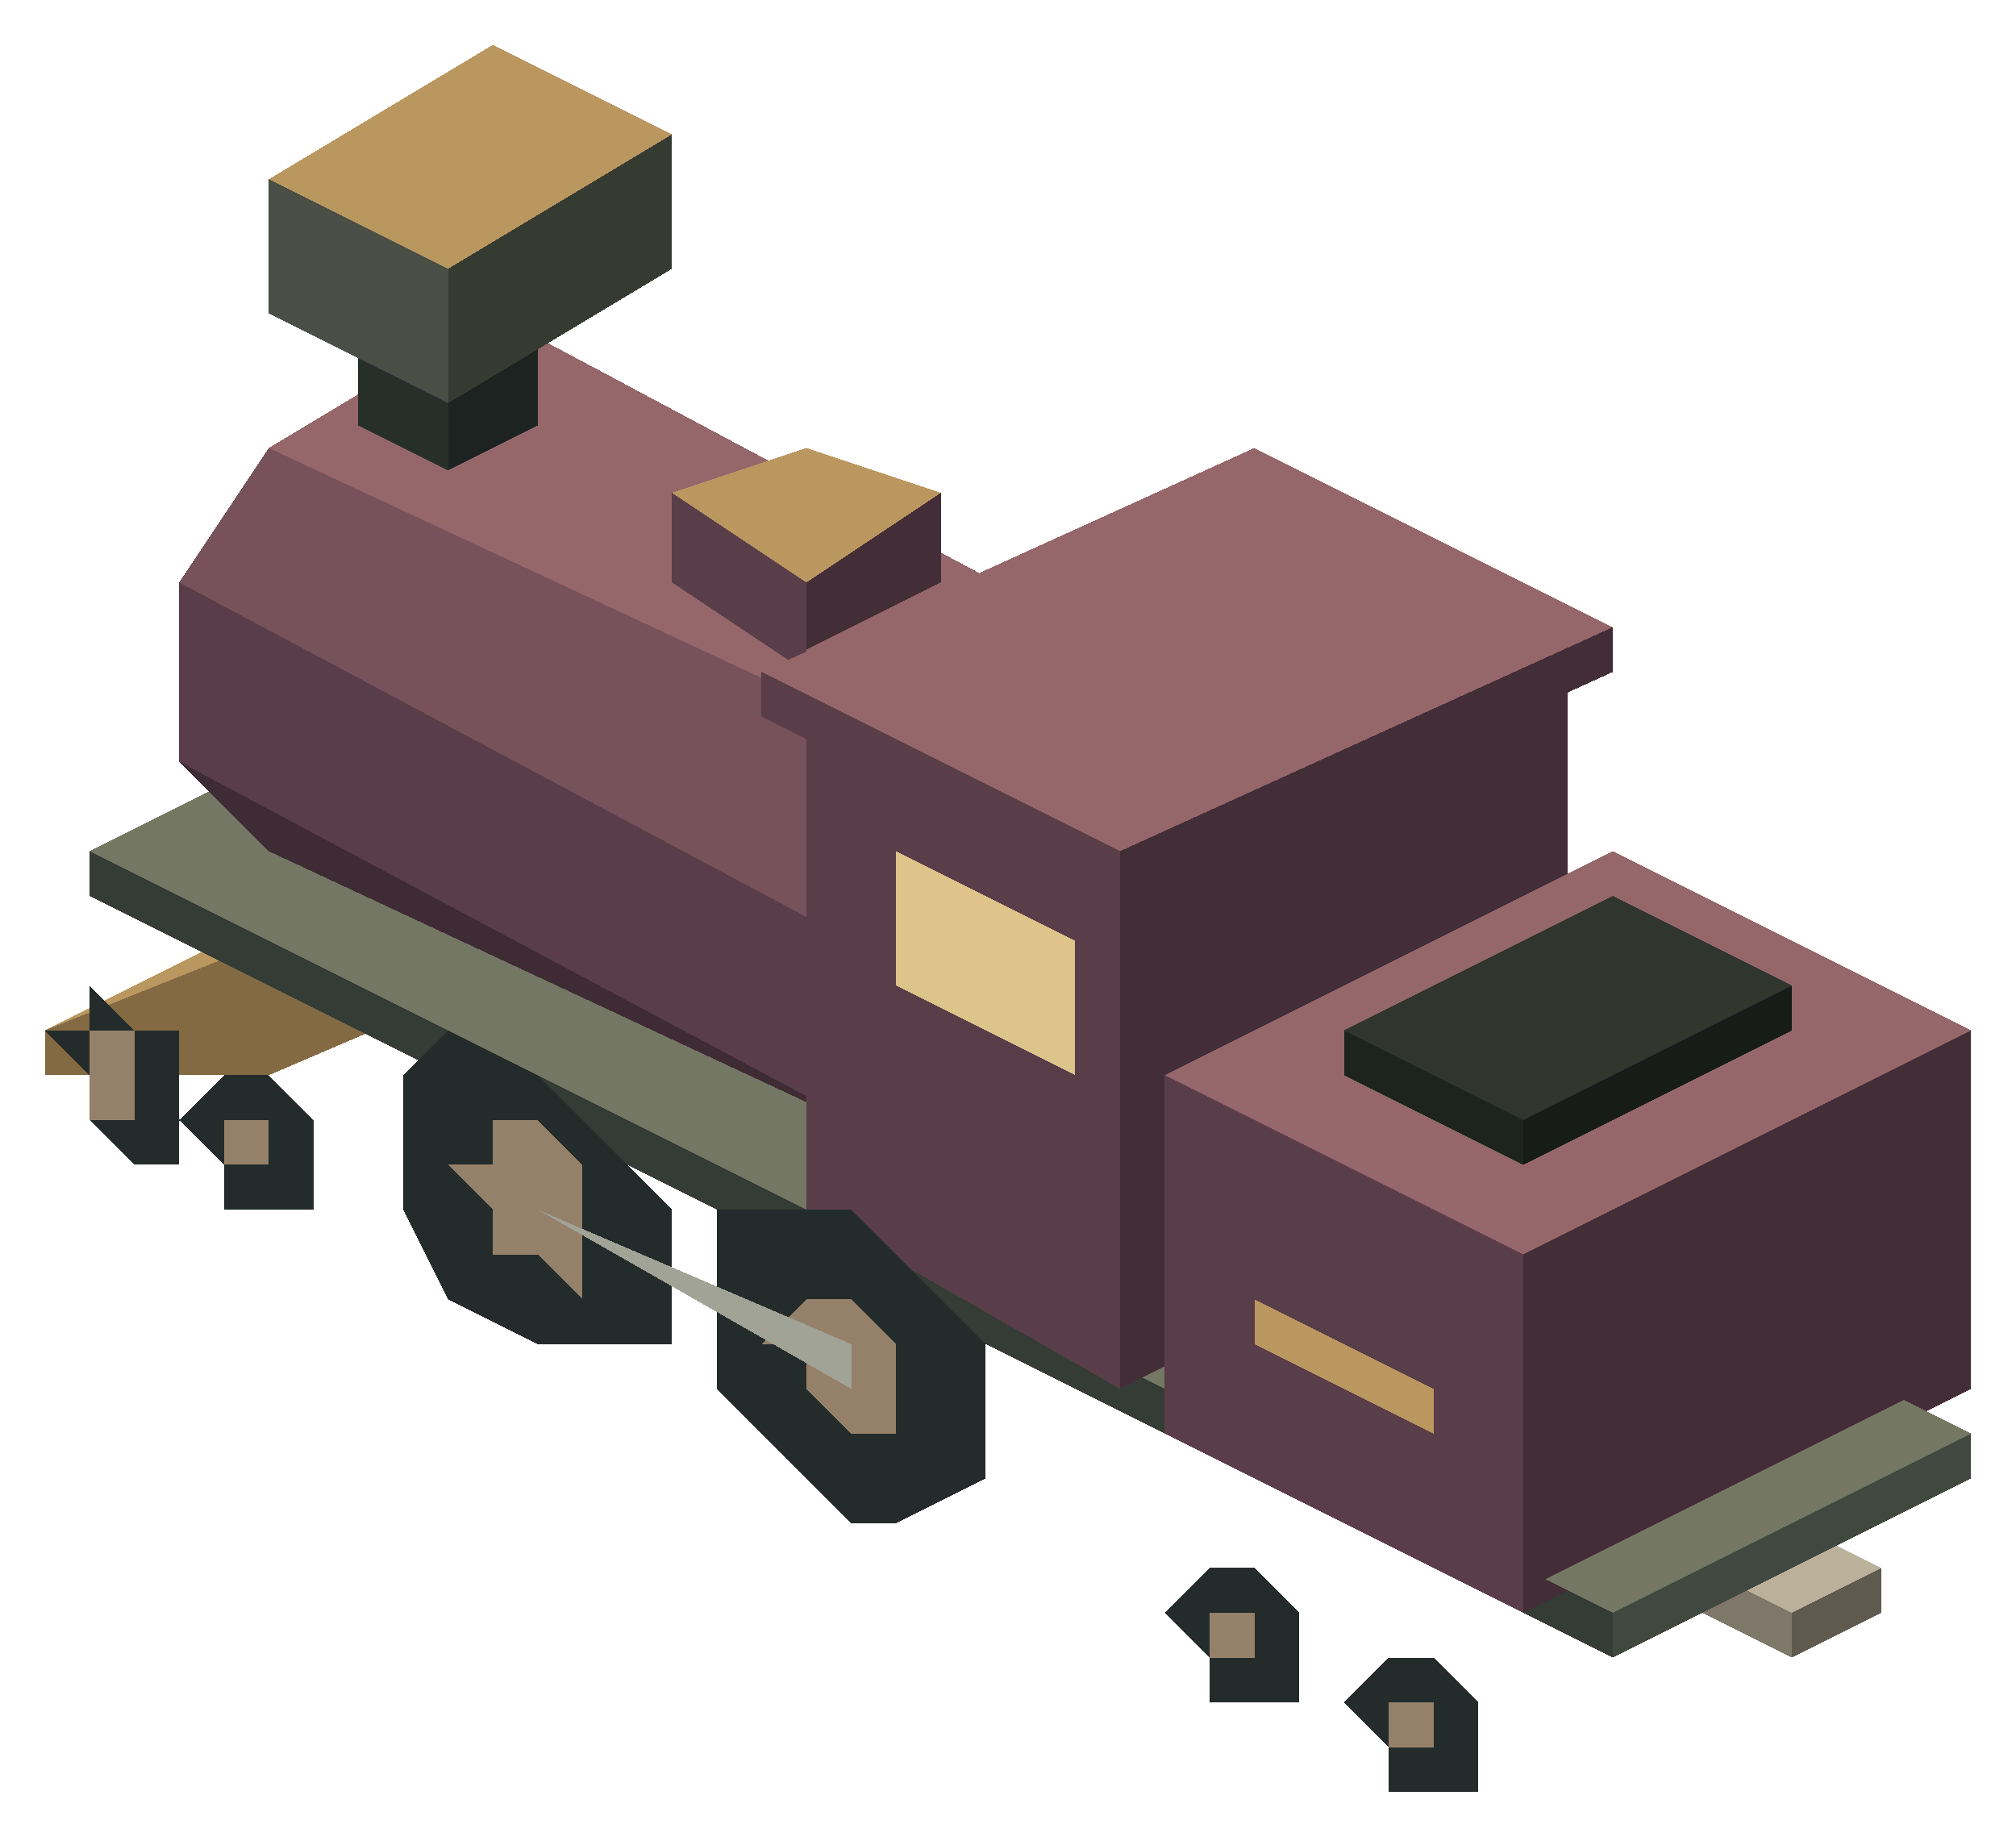
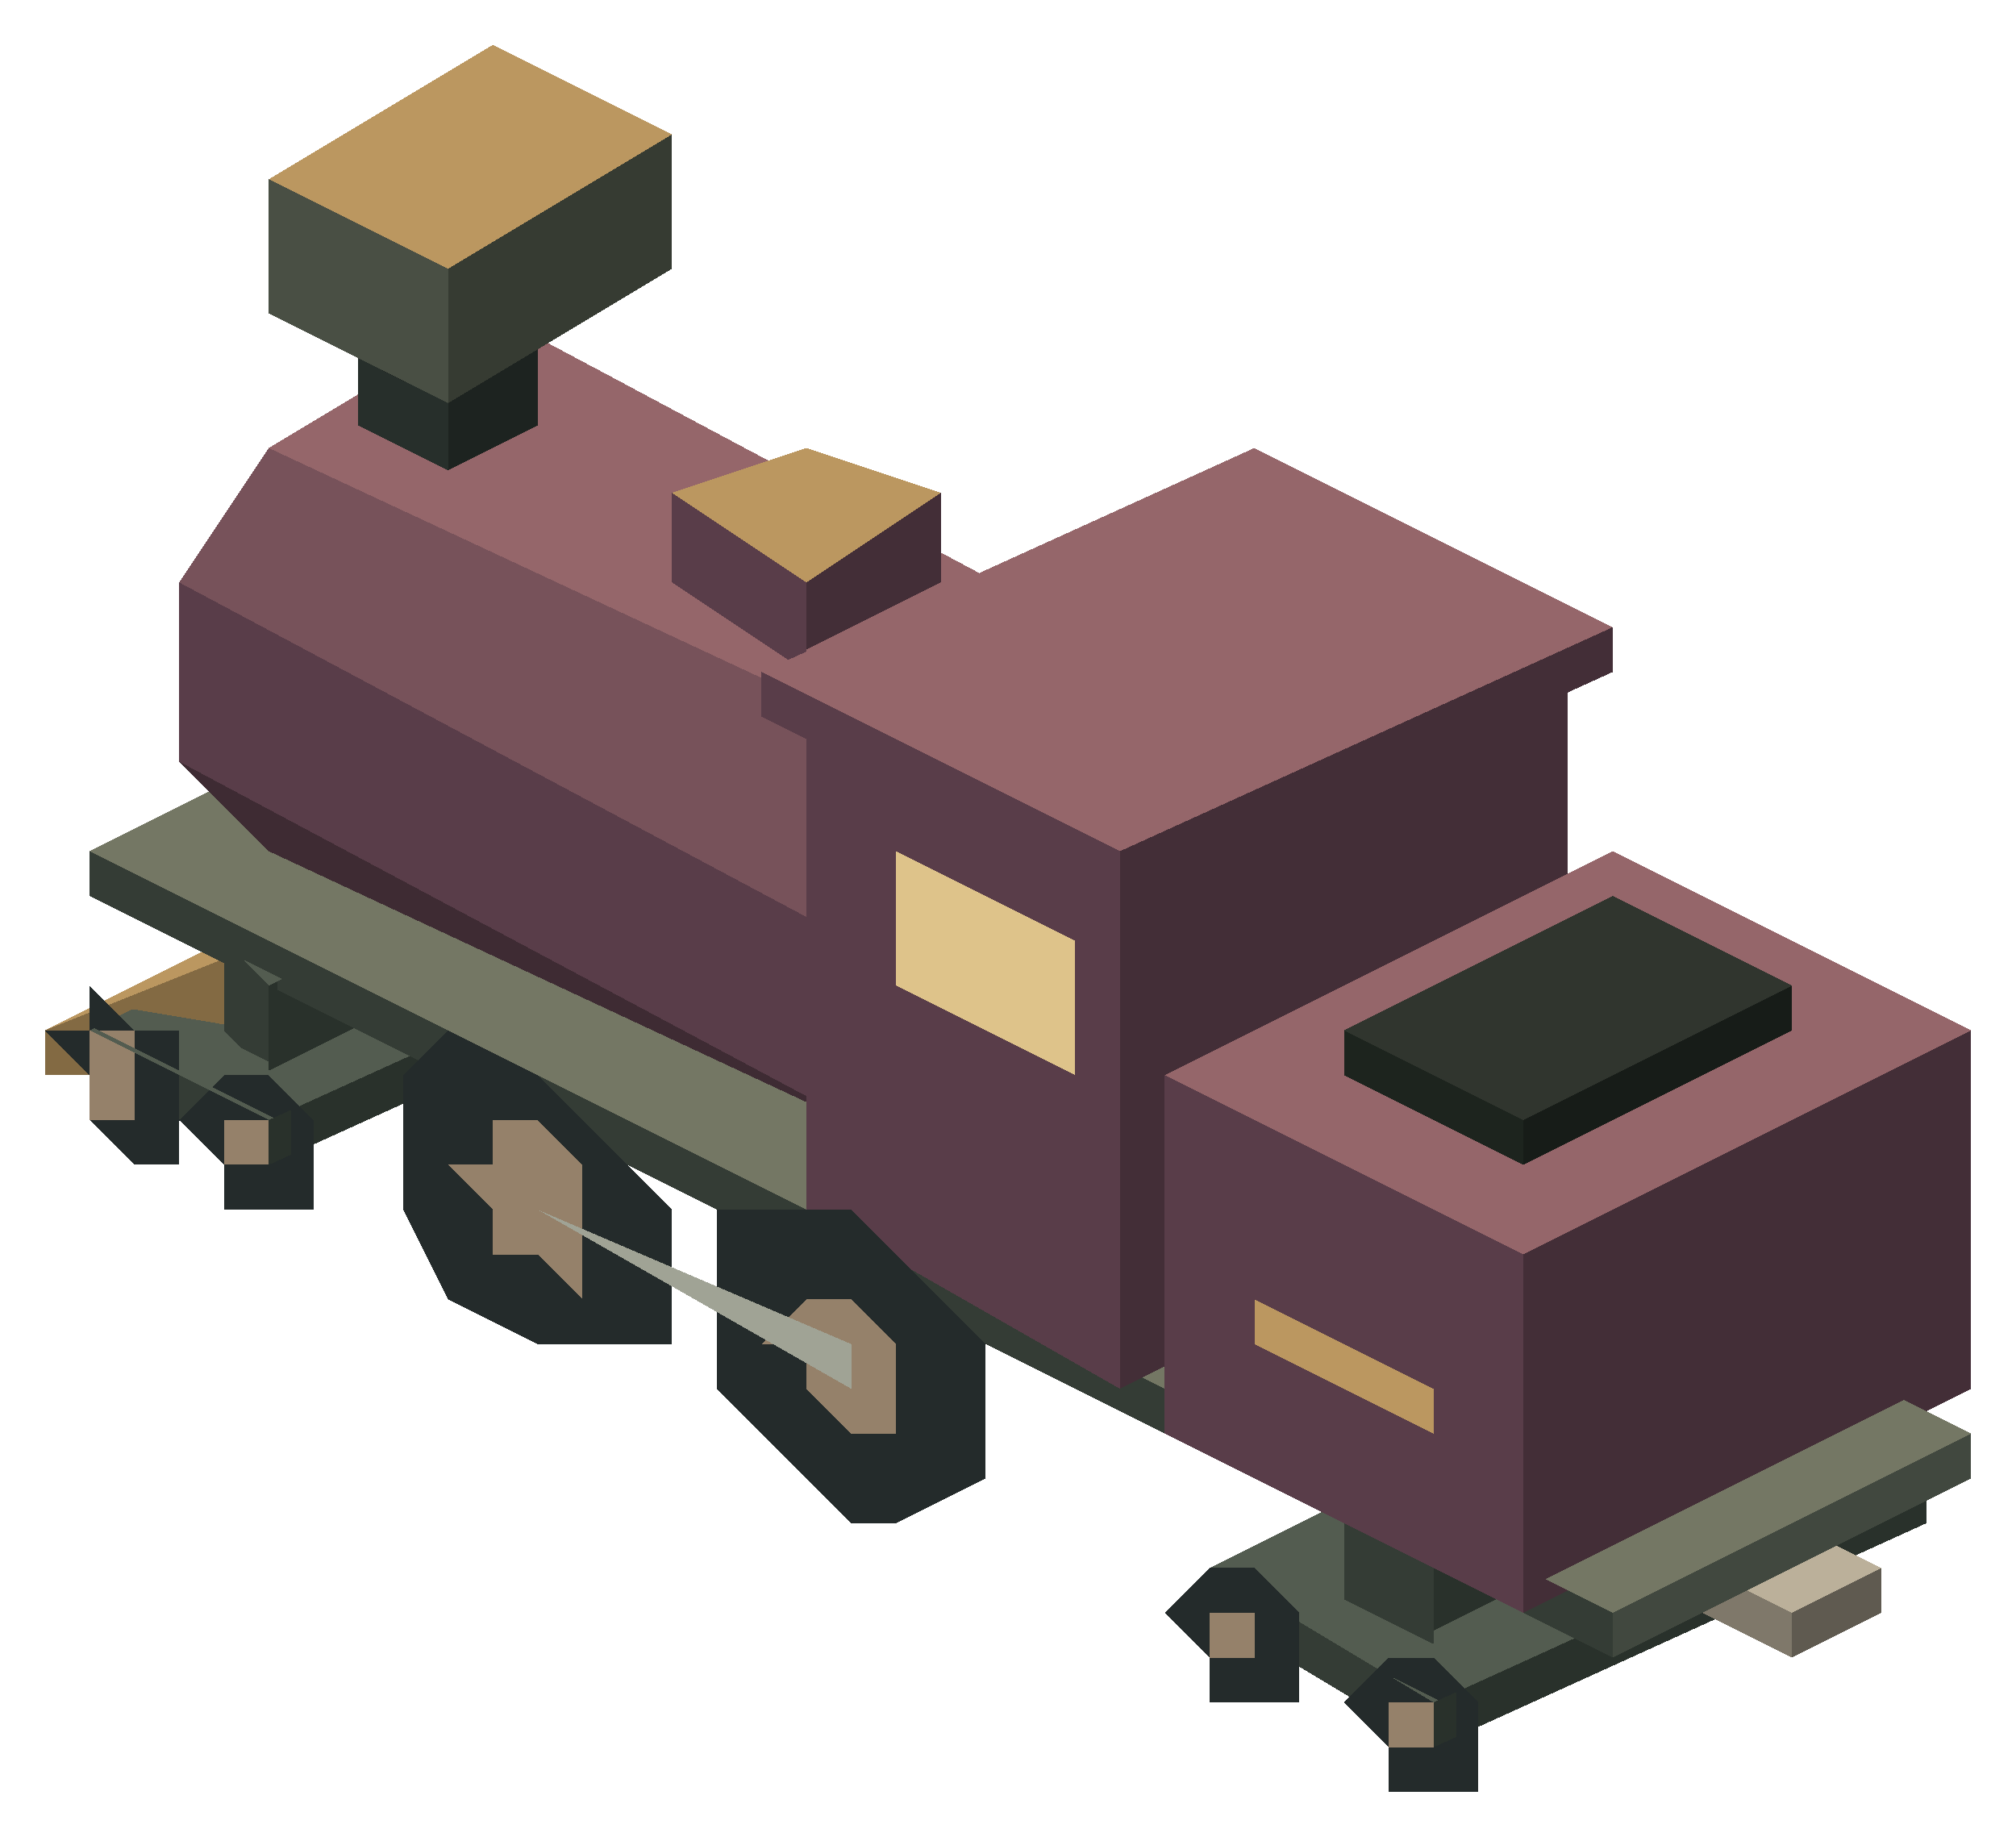
<svg xmlns="http://www.w3.org/2000/svg" width="45" height="41" viewBox="0 0 45 41" shape-rendering="crispEdges" data-template="railyard-loco-steam-american-left" data-anchor-x="6" data-anchor-y="22" data-length-m="17">
  <g id="silhouette-underlays">
    <path d="M4,18 6,17 8,18 8,19 6,20 4,19Z" fill="#5f5a50" />
+     <path d="M27,35 37,30 43,33 43,34 32,39 27,36Z" fill="#29312b" />
+     <path d="M30,34 38,30 40,31 40,33 32,37 30,36Z" fill="#29312b" />
+     <path d="M2,23 12,18 17,20 17,21 6,26 2,24Z" fill="#29312b" />
+     <path d="M5,21 13,17 14,18 14,20 6,24 5,23Z" fill="#29312b" />
    <path d="M2,19 10,15 44,32 44,33 36,37 2,20Z" fill="#41483f" />
    <path d="M15,11 18,10 21,11 21,13 18,15 15,13Z" fill="#432e37" />
    <path d="M8,6 10,5 12,6 12,11 10,12 8,11Z" fill="#1d2320" />
    <path d="M6,4 11,1 15,3 15,6 10,9 6,7Z" fill="#363b32" />
    <path d="M18,16 28,11 35,15 35,26 25,31 18,27Z" fill="#432e37" />
    <path d="M17,15 28,10 36,14 36,15 25,20 17,16Z" fill="#432e37" />
    <path d="M26,24 36,19 44,23 44,31 34,36 26,32Z" fill="#432e37" />
    <path d="M30,23 36,20 40,22 40,23 34,26 30,24Z" fill="#171c18" />
    <path d="M28,29 32,31 32,32 28,30Z" fill="#bb9760" />
    <path d="M38,35 40,34 42,35 42,36 40,37 38,36Z" fill="#5f5a50" />
  </g>
  <g id="coupler">
</g>
+   <g id="wheel-carriers">
+     <path d="M29,37 29.5,37.5 29,37.2ZM29,37 29,36.2 30.75,37.25 30.125,37.875 29.5,37.5ZM30,35.7 30,34 32,35 32,36.7ZM4.5,24.5 4,24 4.667,24.333ZM4,25 4,25 4,24 4,24 4.5,24.5ZM5,21.5 6,22 6,22 6,23.7 5.4,23.4 5,23Z" fill="#343c35" />
+     <path d="M32.5,38 32.407,37.815 32.5,37.773ZM41,34.5 43,33.5 43,34 41.429,34.714ZM38,36 38.286,36.143 37.238,36.619 37,36.5ZM37,36.5 37.238,36.619 36,37.182 36,37ZM36,37 36,37.182 33.375,38.375 32.688,37.688 35.143,36.571ZM33,38 33.375,38.375 33,38.545ZM32.5,38 32.5,38.5 32,38 32.407,37.815ZM32.423,38.808 32,39 32,38.667ZM32.5,38.5 32.5,38.773 32.423,38.808 32,38.667 32,38 32,38ZM33.4,35.7 32,36.4 32,35 32,35ZM6.5,25 6.407,24.815 6.5,24.773ZM8.037,25.074 7.375,25.375 6.688,24.688 7.63,24.259ZM9,24.636 8.037,25.074 7.63,24.259 9,23.636ZM9.333,23.667 9,24 9,23.636 9.143,23.571ZM7,25 7.375,25.375 7,25.545ZM6.5,25 6.5,25.5 6,25 6.407,24.815ZM6.423,25.808 6,26 6,25.667ZM6.5,25.5 6.5,25.773 6.423,25.808 6,25.667 6,25ZM7.9,22.95 6,23.9 6,22 6,22ZM6.2,22.1 6,22 6,22 6.2,21.9Z" fill="#29312b" />
+     <path d="M29.5,33.75 30,34 30,35 27,35 27,35ZM28,35 30,35 30,36.8 29.5,36.5ZM29,36 29.5,36.5 29,36.2ZM32,37.9 32.105,37.952 32,38ZM32,37 32,36.4 33.4,35.7 35.143,36.571 34.2,37ZM32,37 32,37 34.2,37 32.688,37.688ZM32,37.9 32,38 32,38 31,37.4ZM30,35.7 31.533,36.467 30.75,37.25 30,36.8ZM31,37 31,37 31.533,36.467 32,36.7 32,37ZM7.267,23.267 7.9,22.95 9,23.5 9,23.636 8.062,24.062ZM9,23.5 9.143,23.571 9,23.636ZM6,24.9 6.105,24.952 6,25 6,25ZM6,24 6,23.9 7.267,23.267 8,24ZM6,24 6,24 6,24 8,24 8.062,24.062 6.688,24.688ZM2.1,22.95 6,24.9 6,25 6,25 2,23ZM3,23 2.667,22.667 2.95,22.525 4,22.7 4.6,23ZM4.733,24.267 4,23.9 4,23 4.6,23 5.533,23.467ZM5,24 5,24 5.533,23.467 6,23.7 6,24ZM4.84,22.84 5.4,23.4 4,22.7ZM5,22.867 5,23 4.84,22.84ZM6.3,21.85 6,22 5.4,21.4Z" fill="#535c50" />
+   </g>
  <g id="running-gear">
-     <path d="M4,26 3,26 2,25ZM4,26 2,25 2,24ZM4,26 2,25 2,24ZM3,25 4,26 2,25 2,25ZM3,25 2,25 2,25 2,24ZM3,25 2,25 2,25 2,24ZM3,25 2,25 2,25 2,24ZM3,25 2,25 2,25 2,24ZM2,24 1,23 2,23ZM4,26 2,24 2,23ZM4,26 2,24 2,23ZM3.333,25 4,26 3,25ZM3.333,25 3,25 2,24 2,23ZM3.333,25 3,25 2,24 2,23ZM3,24.5 3.333,25 3,25 3,25ZM3,24.5 3,25 3,25 2,24 2,23ZM3,24.5 3,25 3,25 2,24 2,23ZM4,26 2,23 2,22ZM4,26 2,23 2,22ZM3.5,25 4,26 3.333,25ZM3.5,25 3.333,25 2,23 2,22ZM3.5,25 3.333,25 2,23 2,22ZM2.5,23 2,23 2,23 2,22ZM3,24 3.5,25 3.333,25 3,24.5ZM2.5,23 3,24 3,24.5 2,23 2,23ZM2.5,23 3,24 3,24.5 2,23 2,23ZM4,26 2,22 3,23ZM4,26 2,22 3,23ZM3.667,25 4,26 3.5,25ZM3.667,25 3.5,25 2,22 3,23ZM3.667,25 3.5,25 2,22 3,23ZM3,23 2.5,23 2,22 3,23ZM3.667,25 3.5,25 3,24 3,23 3,23 3,23ZM3,23 3,24 2.5,23 3,23 3,23ZM3,23 3,24 2.5,23 3,23 3,23ZM3,23 4,23 4,24ZM4,25 4,26 3,23ZM3,23 4,24 4,25ZM6,27 5,27 5,26ZM7,26 7,27 6,27ZM7,26 6,27 5,26ZM7,26 5,26 4,25ZM7,26 5,26 4,25ZM7,26 5,26 4,25ZM5,25.333 5,26 5,26 4,25ZM5,25.333 7,26 5,26 5,26ZM5,25.333 7,26 5,26 5,26ZM5,25.333 7,26 5,26 5,26ZM6,25.667 7,26 6,26ZM5,25.333 6,25.667 6,26 5,26 5,26ZM5,25.333 6,25.667 6,26 5,26 5,26ZM7,26 4,25 5,24ZM7,26 4,25 5,24ZM7,26 4,25 5,24ZM5,24 5,25.333 4,25 5,24ZM7,26 5,25.333 5,24 5,24ZM7,26 5,25.333 5,24 5,24ZM6,25 5,25 5,24 5,24ZM6,25 7,26 5,25.333 5,25ZM6,25 6,25 7,26 6,25.667ZM6,25 6,25 6,25.667 5,25.333 5,25ZM6,25 6,25 6,25.667 5,25.333 5,25ZM7,26 5,24 6,24ZM6,24 7,25 7,26ZM14,30 13,30 12,30 10,29 9.5,28 12,28ZM15,28.714 15,30 14,30 13,29 13,29 13,29 13,29 13,28 13.75,28ZM15,28.714 13.75,28 15,28 15,28ZM15,28.286 14.333,28 15,28 15,28ZM11,27 11,28 9.5,28 9,27 9,25 9,25ZM11,26 10,26 9,25 9,25 9,24 10,23 11,23.5ZM11,25 11,25 11,23.5 12,24 13,25 13,25ZM15,28 15,28 12,25 12,25 13,25 13,25 15,27 15,28ZM13.75,28 13,28 13,27.571ZM15,28 13.75,28 13,27.571 13,26 15,28 15,28ZM15,28 14.333,28 13,27.429 13,26 15,28 15,28ZM16.667,29.667 20.667,33.667 20,34 19,34 17,32 16,31 16,29.286ZM16.667,29.667 16,29.286 16,29 16,29ZM17.25,30 18,30.429 18,31 17,30ZM17.25,30 18,30 18,30.429ZM17.091,29.909 17,30 17,30 16.667,29.667ZM18,29 17.091,29.909 16.667,29.667 16,29 16,29 16,27 17,27 18,27ZM18,29 17.6,29.4 16,28.714 16,27 17,27 18,27ZM22,33 20.667,33.667 20,33 20,28 20,28 22,30 22,32ZM20,32 20,33 19,32 19,32ZM20,29 18,29 18,29 18,27 19,27 20,28 20,28ZM19,29 19,29 20,29 20,30ZM28,38 27,38 27,37ZM29,37 29,38 28,38ZM29,37 28,38 27,37ZM29,37 27,37 26,36ZM29,37 27,37 26,36ZM29,37 27,37 26,36ZM27,36.333 27,37 27,37 26,36ZM27,36.333 29,37 27,37 27,37ZM27,36.333 29,37 27,37 27,37ZM27,36.333 29,37 27,37 27,37ZM28,36.667 29,37 28,37ZM27,36.333 28,36.667 28,37 27,37 27,37ZM27,36.333 28,36.667 28,37 27,37 27,37ZM29,37 26,36 27,35ZM29,37 26,36 27,35ZM29,37 26,36 27,35ZM27,35 27,36.333 26,36 27,35ZM29,37 27,36.333 27,35 27,35ZM29,37 27,36.333 27,35 27,35ZM28,36 27,36 27,35 27,35ZM28,36 29,37 27,36.333 27,36ZM28,36 28,36 29,37 28,36.667ZM28,36 28,36 28,36.667 27,36.333 27,36ZM28,36 28,36 28,36.667 27,36.333 27,36ZM29,37 27,35 28,35ZM28,35 29,36 29,37ZM32,40 31,40 31,39ZM33,39 33,40 32,40ZM33,39 32,40 31,39ZM33,39 31,39 30,38ZM33,39 31,39 30,38ZM33,39 31,39 30,38ZM31,38.333 31,39 31,39 30,38ZM31,38.333 33,39 31,39 31,39ZM31,38.333 33,39 31,39 31,39ZM31,38.333 33,39 31,39 31,39ZM32,38.667 33,39 32,39ZM31,38.333 32,38.667 32,39 31,39 31,39ZM31,38.333 32,38.667 32,39 31,39 31,39ZM33,39 30,38 31,37ZM33,39 30,38 31,37ZM33,39 30,38 31,37ZM31,37 31,38.333 30,38 31,37ZM33,39 31,38.333 31,37 31,37ZM33,39 31,38.333 31,37 31,37ZM32,38 31,38 31,37 31,37ZM32,38 33,39 31,38.333 31,38ZM32,38 32,38 33,39 32,38.667ZM32,38 32,38 32,38.667 31,38.333 31,38ZM32,38 32,38 32,38.667 31,38.333 31,38ZM33,39 31,37 32,37ZM32,37 33,38 33,39Z" fill="#242b2b" />
-     <path d="M3,25 3,25 3,25 2,25 2,24 2,24 2,23 2,23 3,23 3,24 3,24 3,24ZM6,26 6,26 6,26 5,26 5,26 5,25 5,25 5,25 6,25 6,25 6,26 6,26ZM12,28 11,28 11,27ZM11,27 10,26 11,26ZM12,28 11,27 11,26ZM13,29 12,28 11,26ZM13,29 11,26 11,25ZM12.583,27.333 13,29 12,27ZM12.583,27.333 12,27 11,25 12,25ZM12.56,27.24 12,27 12,27 11,25 12,25ZM12,25 13,26 13,27ZM12.824,27.471 13,28 13,29 12.583,27.333ZM12.824,27.471 12.583,27.333 12,25ZM12.778,27.333 12.56,27.24 12,25ZM12.824,27.471 13,27.571 13,28ZM12.824,27.471 12,25 13,27 13,27.571ZM12.778,27.333 12,25 13,27 13,27.429ZM18.3,30.6 19,32 18,31 18,30.429ZM18.3,30.6 18,30.429 18,30ZM20,31 20,32 19,32ZM19.636,31.364 19,32 18.3,30.6ZM20,31 19.636,31.364 18.3,30.6 18,30ZM19,30.5 20,31 19.636,31.364 19,31ZM17.25,30 17,30 17.091,29.909ZM18,30 17.25,30 17.091,29.909 18,29ZM18,29.571 17.6,29.4 18,29ZM20,31 18,30 18,29ZM19,30 18,29.571 18,29ZM19,30 19,30 20,31 19,30.5ZM20,31 18,29 19,29ZM19,29 20,30 20,31ZM28,37 28,37 28,37 27,37 27,37 27,36 27,36 27,36 28,36 28,36 28,37 28,37ZM32,39 32,39 32,39 31,39 31,39 31,38 31,38 31,38 32,38 32,38 32,39 32,39Z" fill="#95816a" />
+     <path d="M4,26 3,26 2,25ZM4,26 2,25 2,24ZM4,26 2,25 2,24ZM3,25 4,26 2,25 2,25ZM3,25 2,25 2,25 2,24ZM3,25 2,25 2,25 2,24ZM3,25 2,25 2,25 2,24ZM3,25 2,25 2,25 2,24ZM2,24 1,23 2,23ZM4,26 2,24 2,23ZM4,26 2,24 2,23ZM3.333,25 4,26 3,25ZM3.333,25 3,25 2,24 2,23ZM3.333,25 3,25 2,24 2,23ZM3,24.5 3.333,25 3,25 3,25ZM3,24.5 3,25 3,25 2,24 2,23ZM3,24.5 3,25 3,25 2,24 2,23ZM2.6,23.2 2,22.9 2,22ZM2.6,23.2 2,22.9 2,22ZM2.6,23.2 2,22.9 2,22ZM2.6,23.2 2,22.9 2,22ZM2.5,23 2.2,23 2,22.9 2,22ZM2.5,23 2.6,23.2 2.2,23ZM2.5,23 2.6,23.2 2.2,23ZM3.963,25.926 4,26 3.953,25.93ZM2.667,23.333 3.963,25.926 3.953,25.93 2,23 2,23ZM2.667,23.333 3.963,25.926 3.953,25.93 2,23 2,23ZM3.5,25 3.963,25.926 3.953,25.93 3.333,25ZM2.667,23.333 3.5,25 3.333,25 2,23 2,23ZM2.667,23.333 3.5,25 3.333,25 2,23 2,23ZM3,24 3.5,25 3.333,25 3,24.5ZM2.667,23.333 3,24 3,24.5 2,23 2,23ZM2.667,23.333 3,24 3,24.5 2,23 2,23ZM2.1,22.95 2,23 2,23 2,23 2,22.9ZM3.16,23.48 2.6,23.2 2,22 3,23ZM3.16,23.48 2.6,23.2 2,22 3,23ZM3.16,23.48 2.6,23.2 2,22 3,23ZM3.16,23.48 2.6,23.2 2,22 3,23ZM3,23 2.5,23 2,22 3,23ZM3.16,23.48 3,23.4 3,23 3,23 3,23ZM3,23 3,23.4 2.6,23.2 2.5,23 3,23 3,23ZM3,23 3,23.4 2.6,23.2 2.5,23 3,23 3,23ZM3.974,25.921 4,26 3.963,25.926ZM3.2,23.6 3.974,25.921 3.963,25.926 2.667,23.333ZM3.2,23.6 3.974,25.921 3.963,25.926 2.667,23.333ZM3.667,25 3.974,25.921 3.963,25.926 3.5,25ZM3.2,23.6 3.667,25 3.5,25 2.667,23.333ZM3.2,23.6 3.667,25 3.5,25 2.667,23.333ZM3,23.5 3.2,23.6 3.667,25 3.5,25 3,24ZM3,23.5 3,24 2.667,23.333ZM3,23.5 3,24 2.667,23.333ZM3.8,23.8 3,23 4,23 4,23.9ZM3.267,23.533 3.16,23.48 3,23ZM4,25.909 4,26 3.974,25.921ZM3.333,23.667 4,25 4,25.909 3.974,25.921 3.2,23.6ZM3.267,23.533 3,23 3.8,23.8ZM3.333,23.667 4,24 4,24 4,25ZM6,27 5,27 5,26ZM7,26 7,27 6,27ZM7,26 6,27 5,26ZM6.423,25.808 7,26 6,26ZM6,25.667 6,26 6,26 5,26 4,25ZM6,25.667 6,26 6,26 5,26 4,25ZM6,25.667 6,26 6,26 5,26 4,25ZM5,25.333 5,26 5,26 4,25ZM5,25.333 6,25.667 6,26 6,26 5,26 5,26ZM5,25.333 6,25.667 6,26 6,26 5,26 5,26ZM5,25.333 6,25.667 6,26 6,26 5,26 5,26ZM5,25.333 6,25.667 6,26 6,26 5,26 5,26ZM5,25.333 6,25.667 6,26 6,26 5,26 5,26ZM6.688,25.688 7,26 6.423,25.808ZM5.8,24.8 4.733,24.267 5,24ZM6,25 6,25 6,25.667 5.154,25.385ZM6,25 6,25 6,25.667 5.154,25.385ZM6,25 6,25 6,25.667 5.154,25.385ZM6,25 6,25 6,25.667 5.154,25.385ZM6,25 6,25 6,25.667 5.154,25.385ZM6,25 6,25 6,25.667 5.154,25.385ZM6,25 6,25 6,25.667 5.154,25.385ZM6,25 6,25 6,25.667 5.154,25.385ZM6,25 6,25 6,25 5.154,25.385 4,25 4.667,24.333ZM6,25 6,25 6,25 5.154,25.385 4,25 4.667,24.333ZM6,25 6,25 6,25 5.154,25.385 4,25 4.667,24.333ZM5,24.5 5,25.333 4,25 4.667,24.333ZM5,24.5 6,25 6,25 6,25 5.154,25.385 5,25.333ZM5,24.5 6,25 6,25 6,25 5.154,25.385 5,25.333ZM5,25 5,24.5 6,25 6,25 6,25 6,25ZM5,25 6,25 6,25 6,25 6,25 5.154,25.385 5,25.333ZM5,25 6,25 6,25 6,25 6,25 5.154,25.385 5,25.333ZM5,25 6,25 6,25 6,25 6,25 5.154,25.385 5,25.333ZM6.5,25.5 6.688,25.688 6.5,25.773ZM6.815,25.63 7,26 6.688,25.688ZM6,24 6,24.9 5.8,24.8 5,24 6,24ZM6.407,24.815 6.105,24.952 6,24.9 6,24 6,24ZM6.5,25 6.815,25.63 6.688,25.688 6.5,25.5ZM6.815,25.63 7,25.545 7,26ZM6.407,24.815 6,24 6.688,24.688ZM6.815,25.63 6.5,25 6.5,24.773 6.688,24.688 7,25 7,25.545ZM14,30 13,30 12,30 10,29 9.5,28 12,28ZM15,28.714 15,30 14,30 13,29 13,29 13,29 13,29 13,28 13.75,28ZM15,28.714 13.75,28 15,28 15,28ZM15,28.286 14.333,28 15,28 15,28ZM11,27 11,28 9.5,28 9,27 9,25 9,25ZM11,26 10,26 9,25 9,25 9,24 10,23 11,23.5ZM11,25 11,25 11,23.5 12,24 13,25 13,25ZM15,28 15,28 12,25 12,25 13,25 13,25 15,27 15,28ZM13.75,28 13,28 13,27.571ZM15,28 13.75,28 13,27.571 13,26 15,28 15,28ZM15,28 14.333,28 13,27.429 13,26 15,28 15,28ZM16.667,29.667 20.667,33.667 20,34 19,34 17,32 16,31 16,29.286ZM16.667,29.667 16,29.286 16,29 16,29ZM17.25,30 18,30.429 18,31 17,30ZM17.25,30 18,30 18,30.429ZM17.091,29.909 17,30 17,30 16.667,29.667ZM18,29 17.091,29.909 16.667,29.667 16,29 16,29 16,27 17,27 18,27ZM18,29 17.6,29.4 16,28.714 16,27 17,27 18,27ZM22,33 20.667,33.667 20,33 20,28 20,28 22,30 22,32ZM20,32 20,33 19,32 19,32ZM20,29 18,29 18,29 18,27 19,27 20,28 20,28ZM19,29 19,29 20,29 20,30ZM28,38 27,38 27,37ZM29,37 29,38 28,38ZM29,37 28,38 27,37ZM29,37 27,37 26,36ZM29,37 27,37 26,36ZM29,37 27,37 26,36ZM27,36.333 27,37 27,37 26,36ZM27,36.333 29,37 27,37 27,37ZM27,36.333 29,37 27,37 27,37ZM27,36.333 29,37 27,37 27,37ZM28,36.667 29,37 28,37ZM27,36.333 28,36.667 28,37 27,37 27,37ZM27,36.333 28,36.667 28,37 27,37 27,37ZM29,37 26,36 27,35ZM29,37 26,36 27,35ZM29,37 26,36 27,35ZM27,35 27,36.333 26,36 27,35ZM29,37 27,36.333 27,35 27,35ZM29,37 27,36.333 27,35 27,35ZM28,36 27,36 27,35 27,35ZM28,36 29,37 27,36.333 27,36ZM28,36 28,36 29,37 28,36.667ZM28,36 28,36 28,36.667 27,36.333 27,36ZM28,36 28,36 28,36.667 27,36.333 27,36ZM29,37 27,35 28,35ZM28,35 29,36 29,37ZM32,40 31,40 31,39ZM33,39 33,40 32,40ZM33,39 32,40 31,39ZM32.423,38.808 33,39 32,39ZM32,38.667 32,39 31,39 30,38ZM32,38.667 32,39 31,39 30,38ZM32,38.667 32,39 31,39 30,38ZM31,38.333 31,39 31,39 30,38ZM31,38.333 32,38.667 32,39 31,39 31,39ZM31,38.333 32,38.667 32,39 31,39 31,39ZM31,38.333 32,38.667 32,39 31,39 31,39ZM31,38.333 32,38.667 32,39 31,39 31,39ZM31,38.333 32,38.667 32,39 31,39 31,39ZM32.688,38.688 33,39 32.423,38.808ZM32,38 32,38 32,38.667 31.154,38.385ZM32,38 32,38 32,38.667 31.154,38.385ZM32,38 32,38 32,38.667 31.154,38.385ZM32,38 32,38 32,38.667 31.154,38.385ZM32,38 32,38 32,38.667 31.154,38.385ZM32,38 32,38 32,38 32,38.667 31.154,38.385ZM32,38 32,38 32,38 32,38.667 31.154,38.385ZM32,38 32,38 32,38 32,38.667 31.154,38.385ZM32,38 31.154,38.385 30,38 30.75,37.25ZM32,38 31.154,38.385 30,38 30.75,37.25ZM32,38 31.154,38.385 30,38 30.75,37.25ZM31,37.4 31,38.333 30,38 30.75,37.25ZM31,37.4 32,38 31.154,38.385 31,38.333ZM31,37.4 32,38 31.154,38.385 31,38.333ZM31,38 31,37.4 32,38 32,38ZM31,38 32,38 31.154,38.385 31,38.333ZM31,38 32,38 31.154,38.385 31,38.333ZM31,38 32,38 31.154,38.385 31,38.333ZM31.8,37.8 31,37.4 30.75,37.25 31,37ZM32.5,38.5 32.688,38.688 32.5,38.773ZM32.815,38.63 33,39 32.688,38.688ZM32,37 32,37.9 31.8,37.8 31,37 32,37ZM32.407,37.815 32.105,37.952 32,37.9 32,37 32,37ZM32.5,38 32.815,38.63 32.688,38.688 32.5,38.5ZM32.815,38.63 33,38.545 33,39ZM32.407,37.815 32,37 32.688,37.688ZM32.815,38.63 32.5,38 32.5,37.773 32.688,37.688 33,38 33,38.545Z" fill="#242b2b" />
+     <path d="M2.2,23 3,23 3,23.4ZM3,25 3,25 3,25 2,25 2,24 2,24 2,23 2,23 2,23 3,23.5 3,24 3,24 3,24ZM6,26 6,26 6,26 5,26 5,26 5,25 5,25 5,25 6,25 6,25 6,26 6,26ZM12,28 11,28 11,27ZM11,27 10,26 11,26ZM12,28 11,27 11,26ZM13,29 12,28 11,26ZM13,29 11,26 11,25ZM12.583,27.333 13,29 12,27ZM12.583,27.333 12,27 11,25 12,25ZM12.56,27.24 12,27 12,27 11,25 12,25ZM12,25 13,26 13,27ZM12.824,27.471 13,28 13,29 12.583,27.333ZM12.824,27.471 12.583,27.333 12,25ZM12.778,27.333 12.56,27.24 12,25ZM12.824,27.471 13,27.571 13,28ZM12.824,27.471 12,25 13,27 13,27.571ZM12.778,27.333 12,25 13,27 13,27.429ZM18.3,30.6 19,32 18,31 18,30.429ZM18.3,30.6 18,30.429 18,30ZM20,31 20,32 19,32ZM19.636,31.364 19,32 18.3,30.6ZM20,31 19.636,31.364 18.3,30.6 18,30ZM19,30.5 20,31 19.636,31.364 19,31ZM17.25,30 17,30 17.091,29.909ZM18,30 17.25,30 17.091,29.909 18,29ZM18,29.571 17.6,29.4 18,29ZM20,31 18,30 18,29ZM19,30 18,29.571 18,29ZM19,30 19,30 20,31 19,30.5ZM20,31 18,29 19,29ZM19,29 20,30 20,31ZM28,37 28,37 28,37 27,37 27,37 27,36 27,36 27,36 28,36 28,36 28,37 28,37ZM32,39 32,39 32,39 31,39 31,39 31,38 31,38 31,38 32,38 32,38 32,39 32,39Z" fill="#95816a" />
  </g>
  <g id="frame">
-     <path d="M34,36 35,35.5 36,36 36,37 34,36ZM25,31 25.5,30.75 26,31 26,32 25,31.5ZM23.25,30 25,31 25,31.5 22,30ZM2,19 6,21 6.667,22.333 2,20ZM6,21 9,22.5 9,23.5 6.667,22.333ZM9,22.5 10,23 9.333,23.667 9,23.5ZM12,24 16,26 16,27 14,26ZM16,26 18,27 16,27 16,27ZM20.333,28.333 23.25,30 22,30 22,30Z" fill="#343c35" />
+     <path d="M34.3,35.85 35,35.5 36,36 36,36.7ZM26,31.7 25,31.2 25,31 25.5,30.75 26,31ZM25,31 25,31.2 22.6,30 23.25,30ZM6.467,21.933 2,19.7 2,19 6,21ZM9,23.2 6.467,21.933 6,21 9,22.5ZM9.533,23.467 9,23.2 9,22.5 10,23ZM16,26.7 13.4,25.4 12,24 16,26ZM16.6,27 16,26.7 16,26 18,27ZM23.25,30 22.6,30 21.4,29.4 20.333,28.333ZM34,36 34.3,35.85 36,36.7 36,37 34,36ZM22.6,30 26,31.7 26,32 22,30ZM8.3,22.85 9,23.2 9,23.5 8,23ZM9,23.2 9.533,23.467 9.333,23.667 9,23.5ZM13.4,25.4 16,26.7 16,27 14,26ZM16,26.7 16.6,27 16,27 16,27ZM21.4,29.4 22.6,30 22,30 22,30ZM2,19.7 5.4,21.4 6,22 6,22 2,20ZM6.2,21.9 6.3,21.85 8.3,22.85 8,23 6.2,22.1Z" fill="#343c35" />
    <path d="M44,33 36,37 36,36 44,32Z" fill="#41483f" />
    <path d="M6,19 3.92,18.04 4,18ZM6,19 4,18 4.667,17.667ZM3.067,18.467 18,27 2,19ZM3.067,18.467 3.92,18.04 6,19 18,24.6 18,27 18,27ZM26,30.5 26,31 25.5,30.75ZM41.5,31.75 42.5,31.25 44,32 43,32.5ZM41.5,31.75 43,32.5 36,36 34.5,35.25Z" fill="#747764" />
  </g>
  <g id="coupling-rods">
    <path d="M19,31 12,27 12,27 19,30Z" fill="#a0a395" />
  </g>
  <g id="boiler">
</g>
  <g id="boiler">
    <path d="M19.378,13.919 19.286,13.857 21.645,12.677 21.859,12.791ZM13.8,8.6 13.903,8.548 14.333,8.778ZM13.8,8.6 12,8 12,7.8 12.235,7.659 13.903,8.548ZM16.8,10.4 12,8 14.333,8.778 17.154,10.282ZM13.5,8.75 16.8,10.4 15,11 12.429,9.286ZM12,8 13.5,8.75 12.429,9.286 12,9ZM21,13 21,12.333 21.645,12.677ZM18,14.545 18,14.5 19.286,13.857 19.378,13.919ZM17.524,14.762 17,15 6.455,9.727 6.909,9.455ZM17,15 17,15.133 6,10 6.455,9.727ZM8,10 6.909,9.455 8,8.8ZM10,10.5 10.714,10.143 17.595,14.73 17.524,14.762 10,11ZM10,10.5 10,11 8,10 8,9.5ZM12.429,9.286 15,11 15,13 10.714,10.143ZM12,9 12.429,9.286 12,9.5Z" fill="#95666a" />
    <path d="M18,16.5 18,20.467 4,13 5.75,10.375ZM17,16 5.75,10.375 6,10 17,15.133Z" fill="#77525a" />
    <path d="M18,24.467 4,17 4,13 18,20.467ZM15,11 18,13 18,14.545 17.595,14.73 15,13Z" fill="#593d49" />
    <path d="M18,24.538 18,24.6 6,19ZM4.75,17.75 4,17 15.25,23ZM18,24.538 6,19 4.75,17.75 15.25,23 18,24.467Z" fill="#3e2b33" />
    <path d="M21,13 21,13 18,14.5 18,13 21,11Z" fill="#432e37" />
    <path d="M18,10 21,11 18,13 15,11Z" fill="#bb9760" />
    <path d="M8.727,8.364 8,8.8 8,8ZM8,9.5 8,8.8 8.727,8.364 10,9 10,10.5Z" fill="#272f2b" />
    <path d="M12,7.8 12,9.5 10,10.5 10,9Z" fill="#1d2320" />
  </g>
  <g id="spark-arrestor">
    <path d="M6,4 10,6 10,9 6,7Z" fill="#494f44" />
    <path d="M15,6 10,9 10,6 15,3Z" fill="#363b32" />
    <path d="M11,1 15,3 10,6 6,4Z" fill="#bb9760" />
  </g>
  <g id="cowcatcher">
    <path d="M2,22.6 1,23 2,22.5ZM3.5,22 2.429,22.429 2.375,22.375ZM4.889,21.444 3.5,22 2.375,22.375 2.333,22.333 4.5,21.25Z" fill="#bb9760" />
-     <path d="M2,24 1,24 1,23 1,23ZM2,23 1,23 1,23 1,23 1.789,22.684ZM2,23 2,23 1.789,22.684 2,22.6ZM6,22 6,23 3,23 2.429,22.429 4.889,21.444ZM4,24 4,23 6,23 6,24 4,24ZM8.154,23.077 6,24 6,22Z" fill="#836a43" />
+     <path d="M4.84,22.84 2.44,22.44 2.429,22.429 3.857,21.857ZM5,21.5 5,22.867 4.84,22.84 3.857,21.857 4.889,21.444ZM2,23 2,23 1.556,22.778 1.789,22.684ZM2,23 2,23 2,23 1.789,22.684 2,22.6ZM2.44,22.44 2.95,22.525 2.667,22.667ZM2,24 1,24 1,23.5ZM2,24 2,24 2,24 1,23.5 1,23 1,23ZM2,23 2,23 1,23 1,23 1,23 1.556,22.778Z" fill="#836a43" />
  </g>
  <g id="cab">
    <path d="M18,21 25,24.5 25,27 18,27 18,27ZM20,17.5 20,22 18,21 18,16.5ZM20,19 20,17.5 25,20 25,20 25,21.5ZM24,24 24,21 25,21.5 25,24.5ZM19,27 25,27 25,31 20.333,28.333ZM17,15 25,19 25,20 17,16Z" fill="#593d49" />
    <path d="M31.81,16.905 35,15.455 35,18.5ZM31.81,16.905 35,18.5 35,19.5 26,24 25,23.5 25,20 25,20ZM26,24 26,30.5 25,31 25,23.5ZM36,15 25,20 25,19 36,14Z" fill="#432e37" />
    <path d="M24,24 20,22 20,19 24,21Z" fill="#dec38a" />
    <path d="M28,10 36,14 25,19 17,15Z" fill="#95666a" />
  </g>
  <g id="tender">
    <path d="M26,28 26,24 34,28 34,32ZM32,31 34,32 34,36 32,35ZM26,29 32,32 32,35 26,32ZM28,30 26,29 26,28 28,29Z" fill="#593d49" />
    <path d="M44,31 43,31.5 35,27.5 44,23ZM35,35.5 34,36 34,35ZM42.5,31.25 34.5,35.25 34,35 34,28 35,27.5Z" fill="#432e37" />
    <path d="M30,22 30,26 26,24ZM35,25.5 42,22 44,23 37,26.5ZM34,21 30,23 30,23 30,22 34,20ZM40,22 35,19.5 36,19 41,21.5ZM36,20 34,21 34,20 35,19.5ZM40,23 40,22 41,21.5 42,22ZM34,26 35,25.5 37,26.5 34,28 34,28ZM30,24 34,26 34,28 30,26Z" fill="#95666a" />
    <path d="M30,23 34,25 34,26 30,24Z" fill="#1d241e" />
    <path d="M40,23 34,26 34,25 40,22Z" fill="#171c18" />
    <path d="M36,20 40,22 34,25 30,23Z" fill="#30352e" />
    <path d="M28,29 32,31 32,32 28,30Z" fill="#bb9760" />
  </g>
  <g id="coupler">
    <path d="M38,36 39,35.5 40,36 40,37 38,36Z" fill="#7f786a" />
    <path d="M42,36 40,37 40,36 42,35Z" fill="#5f5a50" />
    <path d="M41,34.5 42,35 40,36 39,35.5Z" fill="#bbb09a" />
  </g>
</svg>
